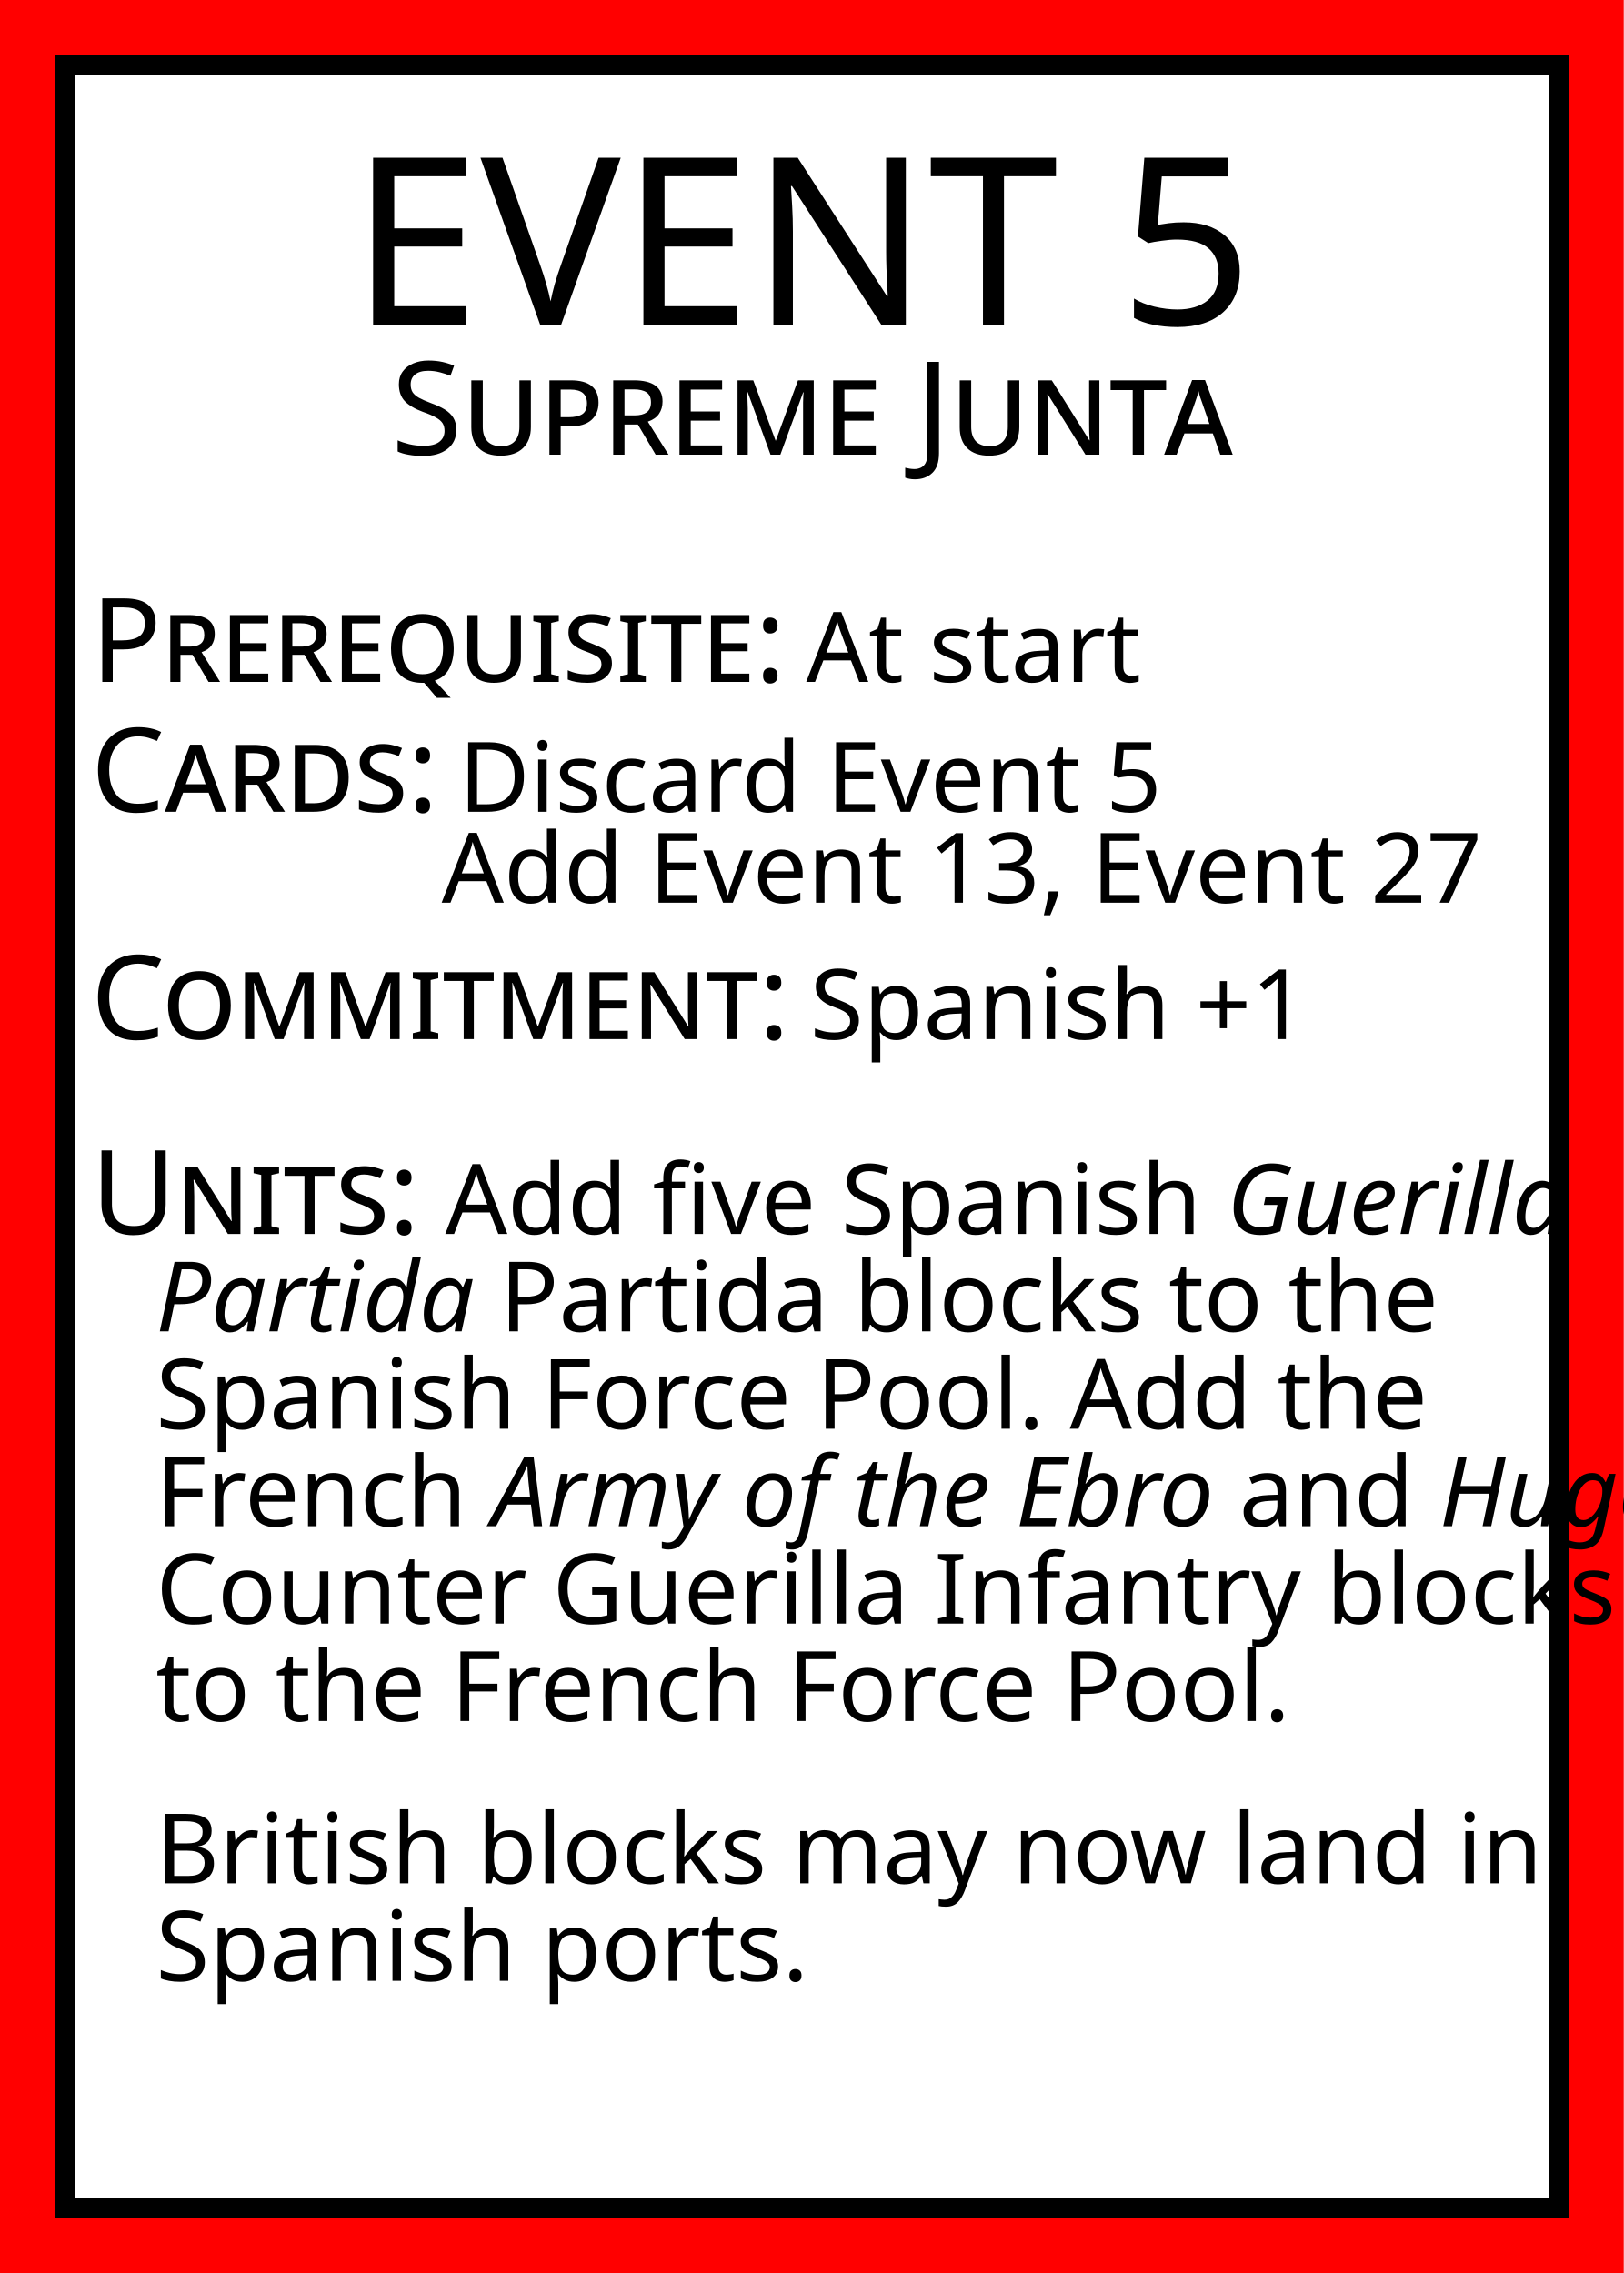
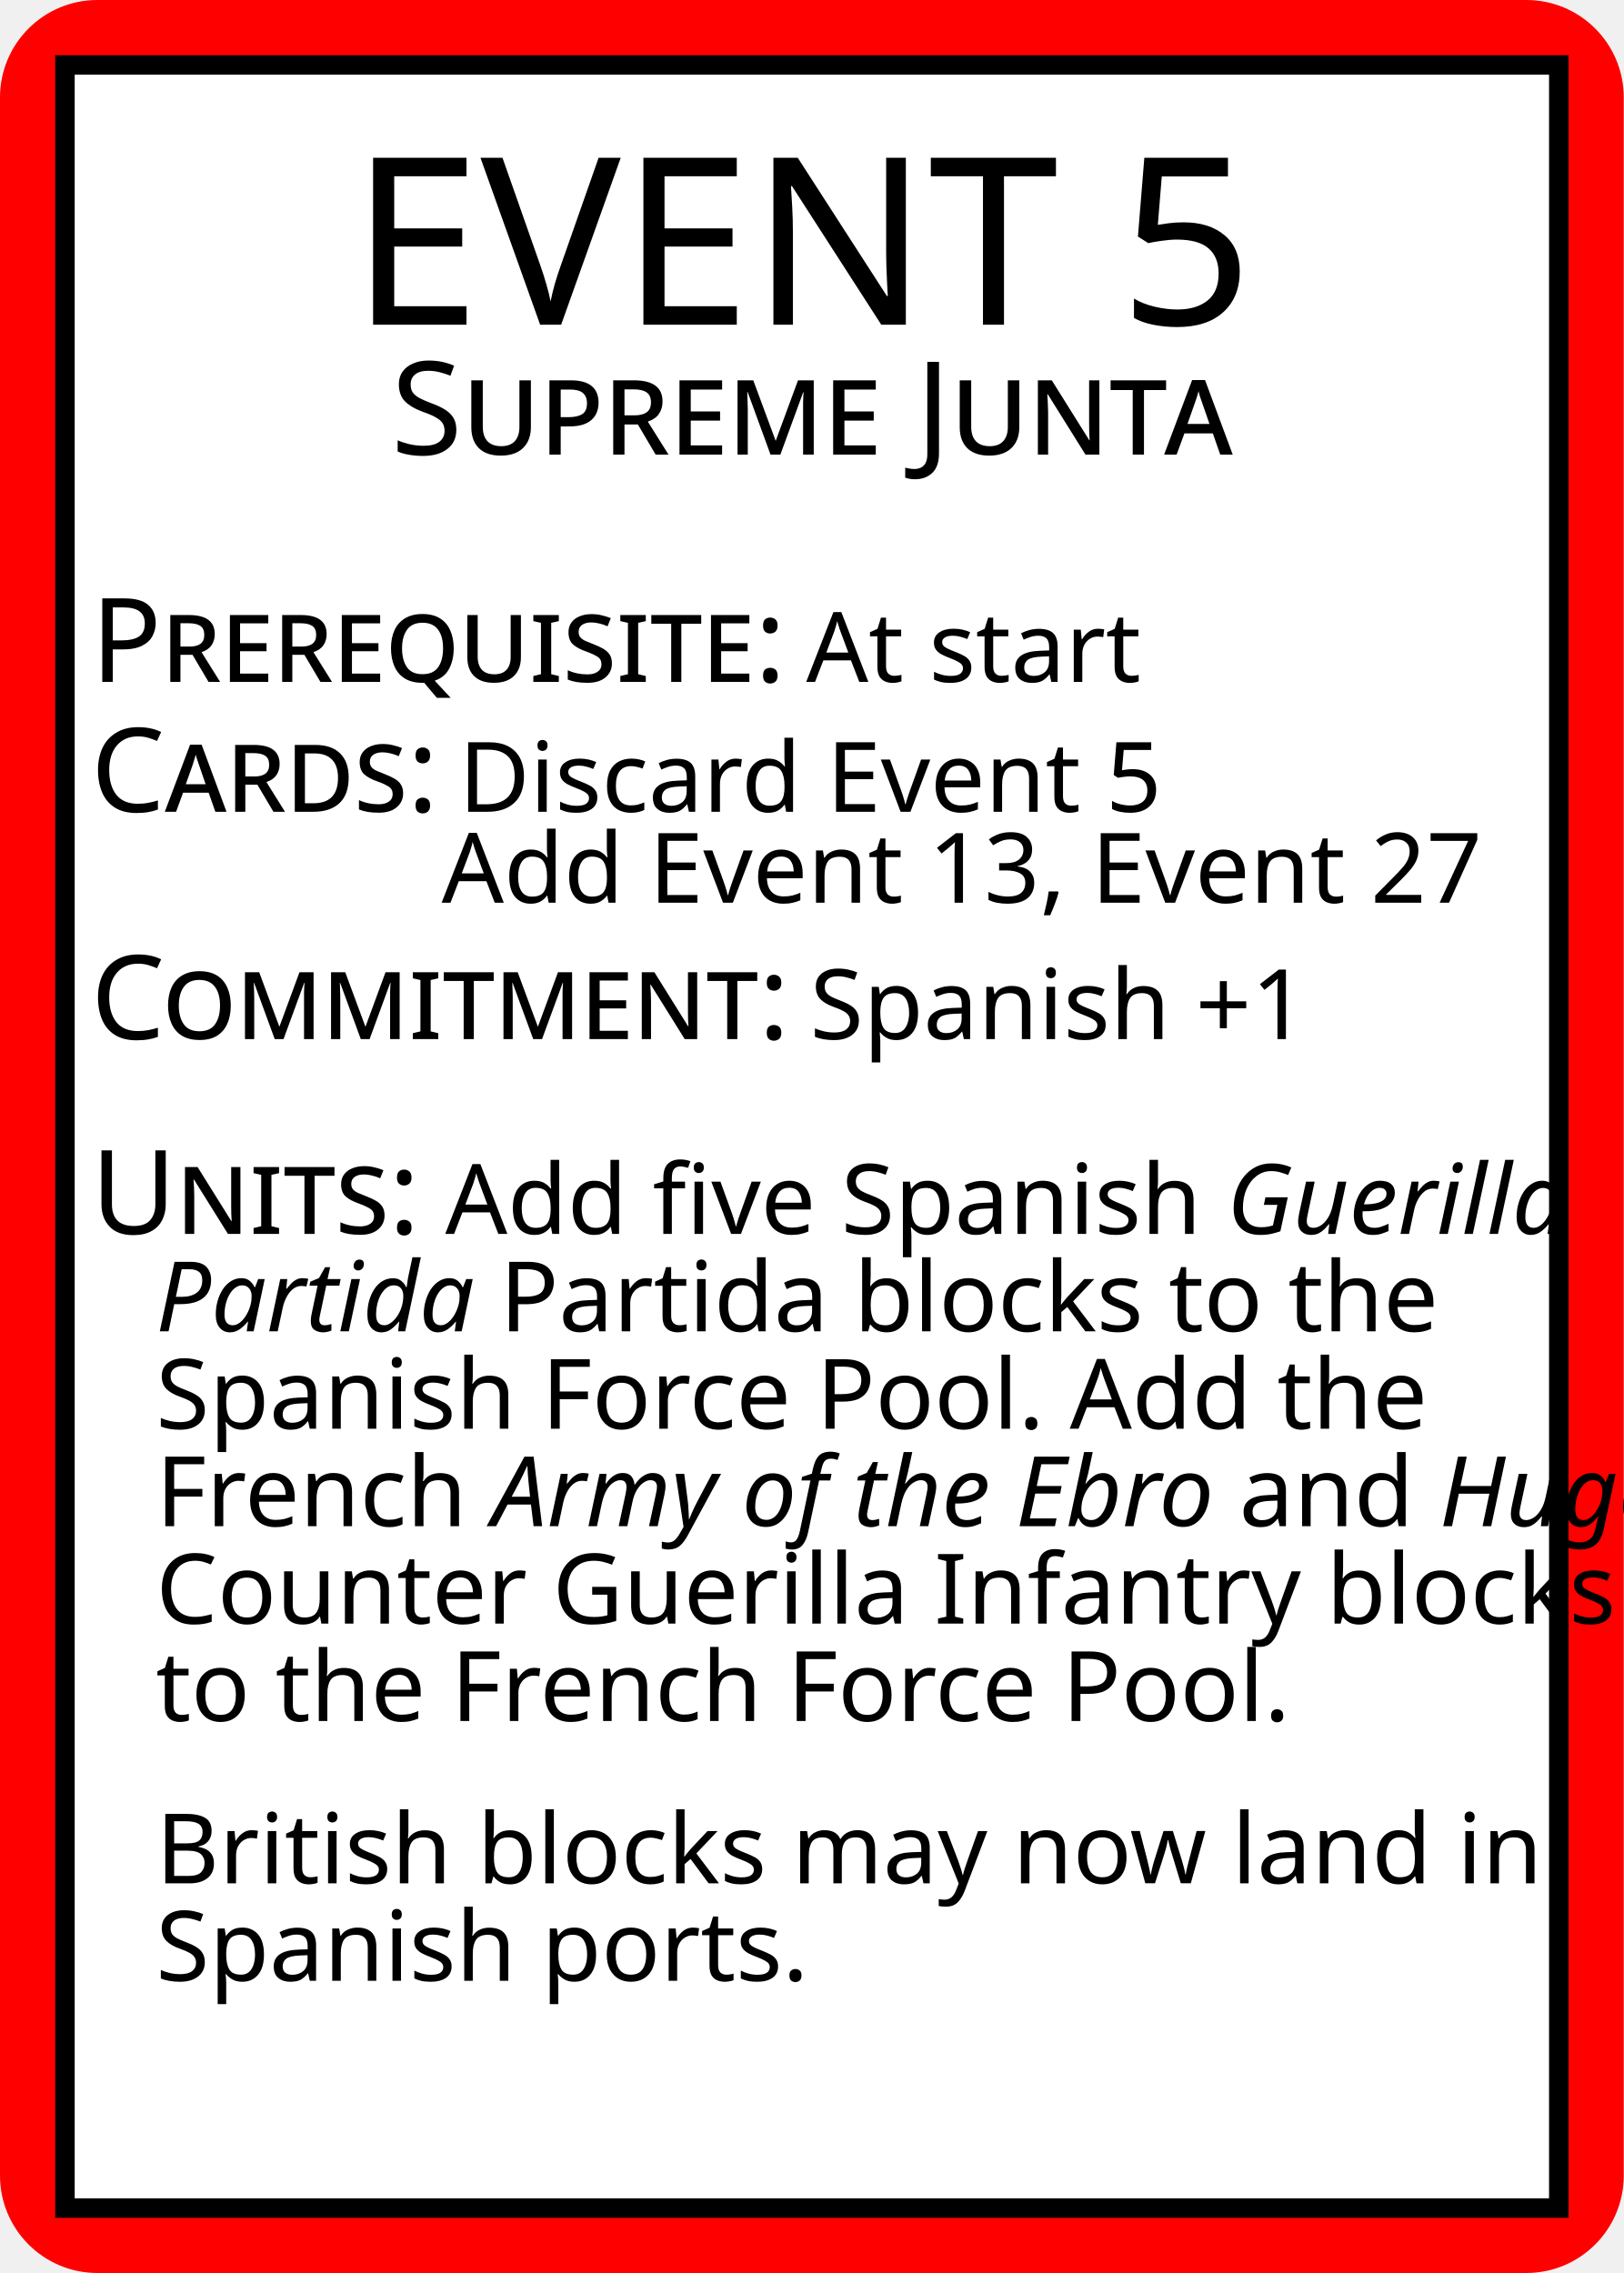
<svg xmlns="http://www.w3.org/2000/svg" width="250" height="350">
-   <rect id="card_background" width="100%" height="100%" fill="red" />
+   <rect id="card_background" width="100%" height="100%" fill="red" rx="15" />
  <rect id="white_background" x="10" y="10" width="230" height="330" fill="white" stroke="black" stroke-width="3" />
  <g id="title" text-anchor="middle" fill="black">
    <text font-family="Baskerville" x="125" y="50">
      <tspan font-size="36">EVENT 5</tspan>
      <tspan font-size="20" font-variant="small-caps" x="50%" dy="20">Supreme Junta</tspan>
    </text>
  </g>
  <g id="text" font-family="Baskerville" fill="black">
    <text id="prerequisite" x="14" y="105">
      <tspan font-size="18" font-variant="small-caps">Prerequisite:</tspan>
      <tspan font-size="15">At start</tspan>
    </text>
    <text id="cards" x="14" y="125">
      <tspan font-size="18" font-variant="small-caps">Cards:</tspan>
      <tspan font-size="15">Discard Event 5</tspan>
      <tspan font-size="15" x="68" dy="14">Add Event 13, Event 27</tspan>
    </text>
    <text id="commitment" x="14" y="160">
      <tspan font-size="18" font-variant="small-caps">Commitment:</tspan>
      <tspan font-size="15">Spanish +1</tspan>
    </text>
    <text id="units" font-size="15" x="14" y="190">
      <tspan font-size="18" font-variant="small-caps">Units:</tspan>
      <tspan>Add five Spanish</tspan>
      <tspan font-style="italic">Guerilla</tspan>
      <tspan x="24" dy="15" font-style="italic">Partida</tspan>
      <tspan>Partida blocks to the</tspan>
      <tspan x="24" dy="15">Spanish Force Pool. Add the</tspan>
      <tspan x="24" dy="15">French</tspan>
      <tspan font-style="italic">Army of the Ebro</tspan>
      <tspan>and</tspan>
      <tspan font-style="italic">Hugo</tspan>
      <tspan x="24" dy="15">Counter Guerilla Infantry blocks</tspan>
      <tspan x="24" dy="15">to the French Force Pool.</tspan>
      <tspan x="24" dy="25">British blocks may now land in</tspan>
      <tspan x="24" dy="15">Spanish ports.</tspan>
    </text>
  </g>
</svg>
